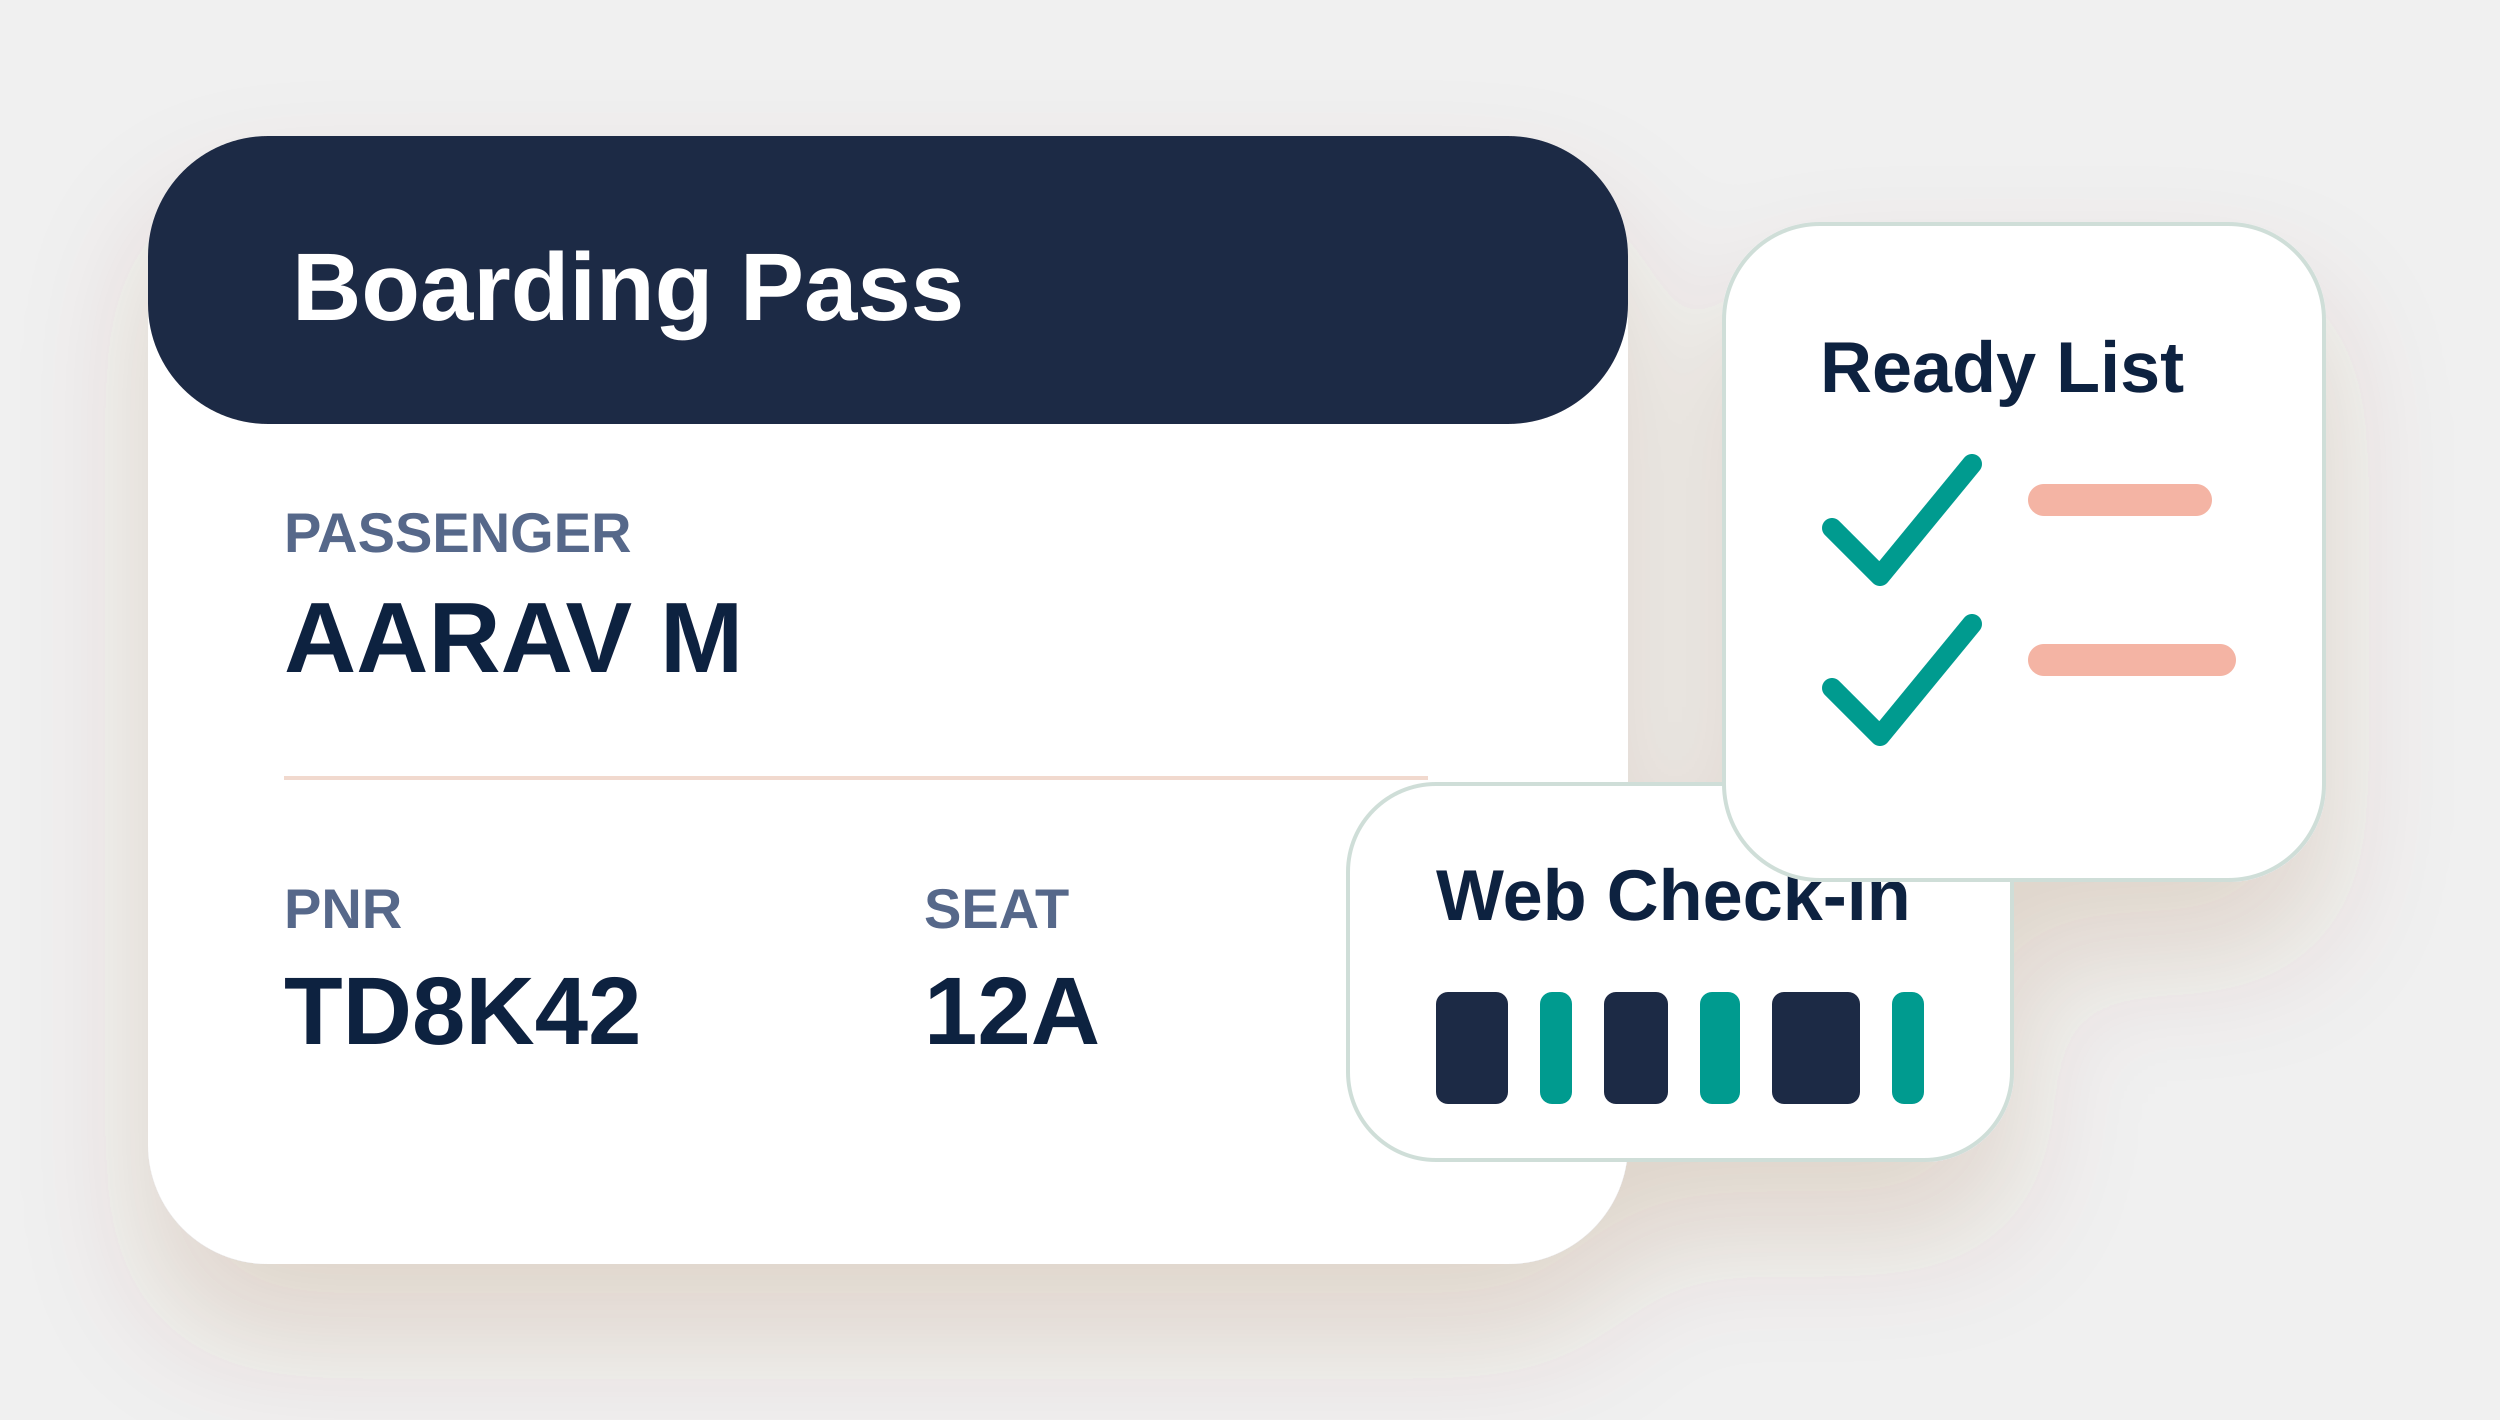
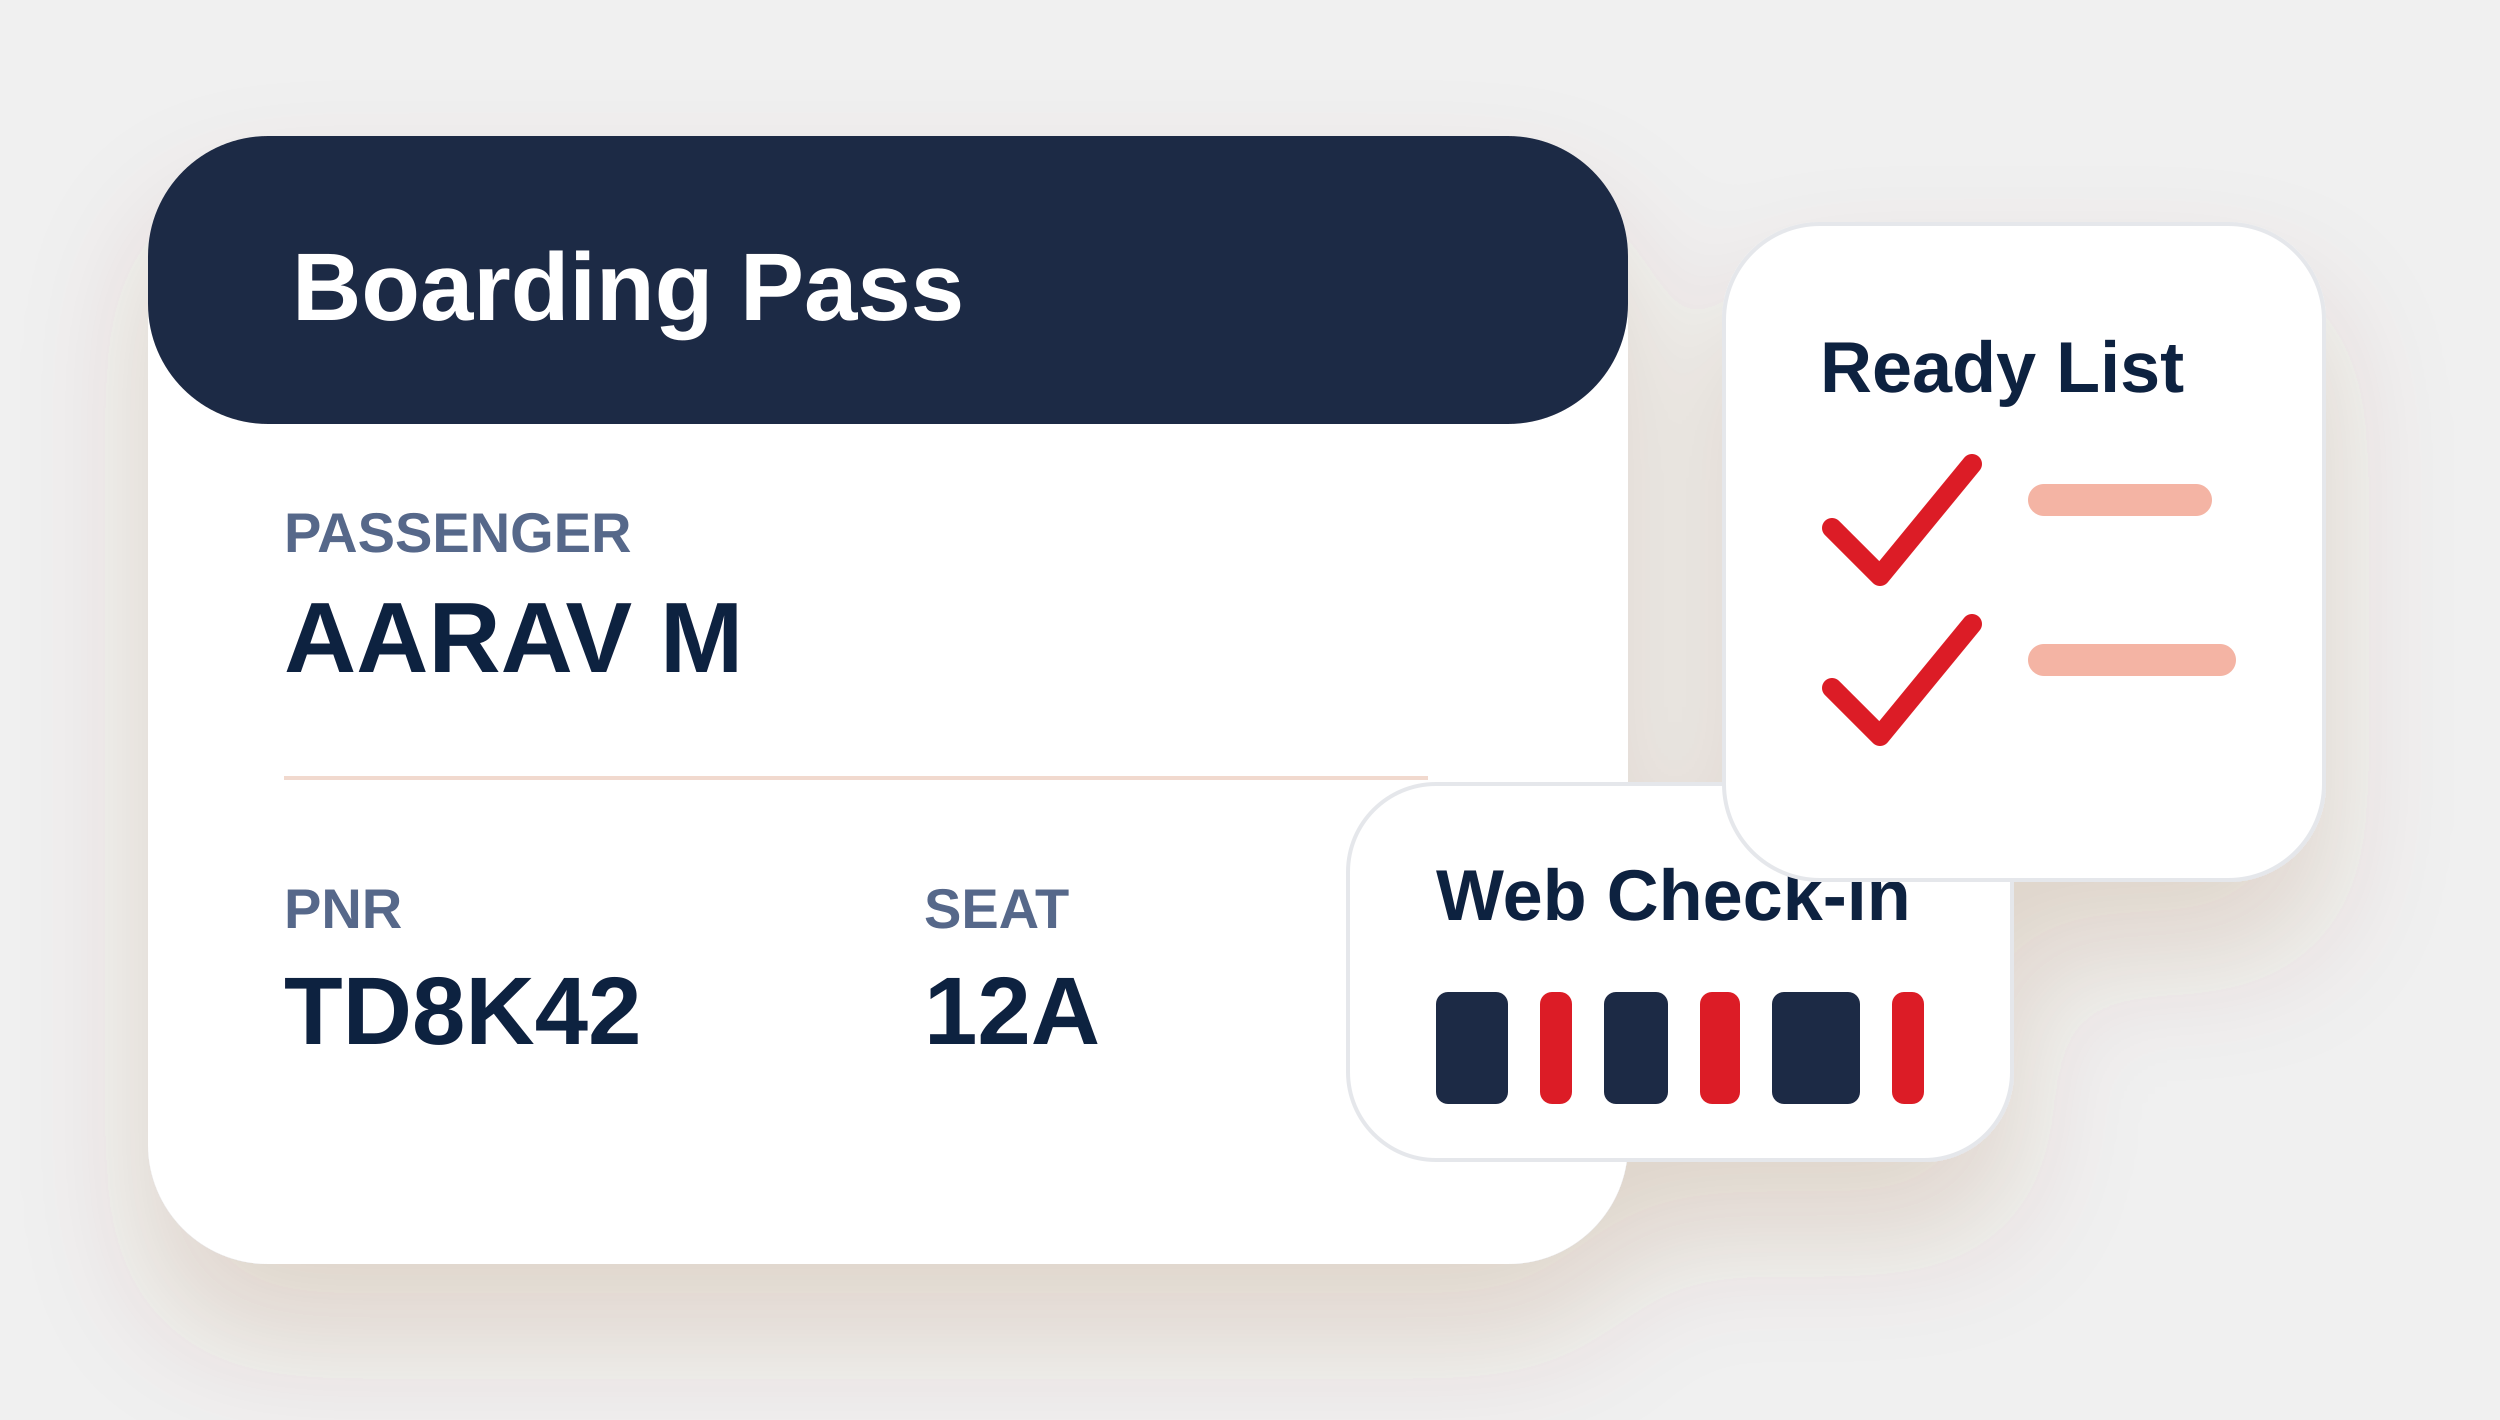
<svg xmlns="http://www.w3.org/2000/svg" viewBox="35 40 625 355" role="img" aria-labelledby="title desc">
  <defs>
    <linearGradient id="bg" x1="0" x2="1" y1="0" y2="1">
      <stop offset="0" stop-color="#fff8f4" />
      <stop offset="0.55" stop-color="#fff" />
      <stop offset="1" stop-color="#edf6ff" />
    </linearGradient>
    <linearGradient id="primary" x1="0" x2="1">
-       <stop offset="0" stop-color="#009b8f" />
-       <stop offset="1" stop-color="#006f7a" />
+       <stop offset="0" stop-color="#dc1e26" />
+       <stop offset="1" stop-color="#b8141b" />
    </linearGradient>
    <filter id="shadow" x="-20%" y="-20%" width="140%" height="140%">
      <feDropShadow dx="0" dy="18" stdDeviation="16" flood-color="#7d3b1f" flood-opacity="0.16" />
    </filter>
  </defs>
  <g filter="url(#shadow)">
    <rect x="72" y="74" width="370" height="282" rx="30" fill="#fff" />
    <rect x="72" y="74" width="370" height="72" rx="30" fill="#1f2a44" />
    <text x="108" y="120" fill="#fff" font-family="Arial, sans-serif" font-size="24" font-weight="800">Boarding Pass</text>
    <g transform="translate(106 178)">
      <text x="0" y="0" fill="#56678a" font-family="Arial, sans-serif" font-size="14" font-weight="800">PASSENGER</text>
      <text x="0" y="30" fill="#11213f" font-family="Arial, sans-serif" font-size="25" font-weight="900">AARAV M</text>
      <rect x="0" y="56" width="286" height="1" fill="#f1d9ce" />
      <text x="0" y="94" fill="#56678a" font-family="Arial, sans-serif" font-size="14" font-weight="800">PNR</text>
      <text x="0" y="123" fill="#11213f" font-family="Arial, sans-serif" font-size="24" font-weight="900">TD8K42</text>
      <text x="160" y="94" fill="#56678a" font-family="Arial, sans-serif" font-size="14" font-weight="800">SEAT</text>
      <text x="160" y="123" fill="#11213f" font-family="Arial, sans-serif" font-size="24" font-weight="900">12A</text>
    </g>
    <g transform="translate(372 236)">
-       <rect x="0" y="0" width="166" height="94" rx="22" fill="#fff" stroke="#cfded8" />
+       <rect x="0" y="0" width="166" height="94" rx="22" fill="#fff" stroke="#E5E7EB" />
      <text x="22" y="34" fill="#11213f" font-family="Arial, sans-serif" font-size="18" font-weight="900">Web Check-in</text>
      <rect x="22" y="52" width="18" height="28" rx="3" fill="#1f2a44" />
-       <rect x="48" y="52" width="8" height="28" rx="3" fill="#009b8f" />
+       <rect x="48" y="52" width="8" height="28" rx="3" fill="#dc1e26" />
      <rect x="64" y="52" width="16" height="28" rx="3" fill="#1f2a44" />
-       <rect x="88" y="52" width="10" height="28" rx="3" fill="#009b8f" />
+       <rect x="88" y="52" width="10" height="28" rx="3" fill="#dc1e26" />
      <rect x="106" y="52" width="22" height="28" rx="3" fill="#1f2a44" />
-       <rect x="136" y="52" width="8" height="28" rx="3" fill="#009b8f" />
+       <rect x="136" y="52" width="8" height="28" rx="3" fill="#dc1e26" />
    </g>
    <g transform="translate(466 96)">
-       <rect width="150" height="164" rx="24" fill="#fff" stroke="#cfded8" />
+       <rect width="150" height="164" rx="24" fill="#fff" stroke="#E5E7EB" />
      <text x="24" y="42" fill="#11213f" font-family="Arial, sans-serif" font-size="18" font-weight="900">Ready List</text>
      <g fill="none" stroke-linecap="round" stroke-linejoin="round" stroke-width="5">
-         <path d="M27 76l12 12 23-28" stroke="#009b8f" />
-         <path d="M27 116l12 12 23-28" stroke="#009b8f" />
+         <path d="M27 76l12 12 23-28" stroke="#dc1e26" />
+         <path d="M27 116l12 12 23-28" stroke="#dc1e26" />
      </g>
      <rect x="76" y="65" width="46" height="8" rx="4" fill="#f4b4a4" />
      <rect x="76" y="105" width="52" height="8" rx="4" fill="#f4b4a4" />
    </g>
  </g>
</svg>
